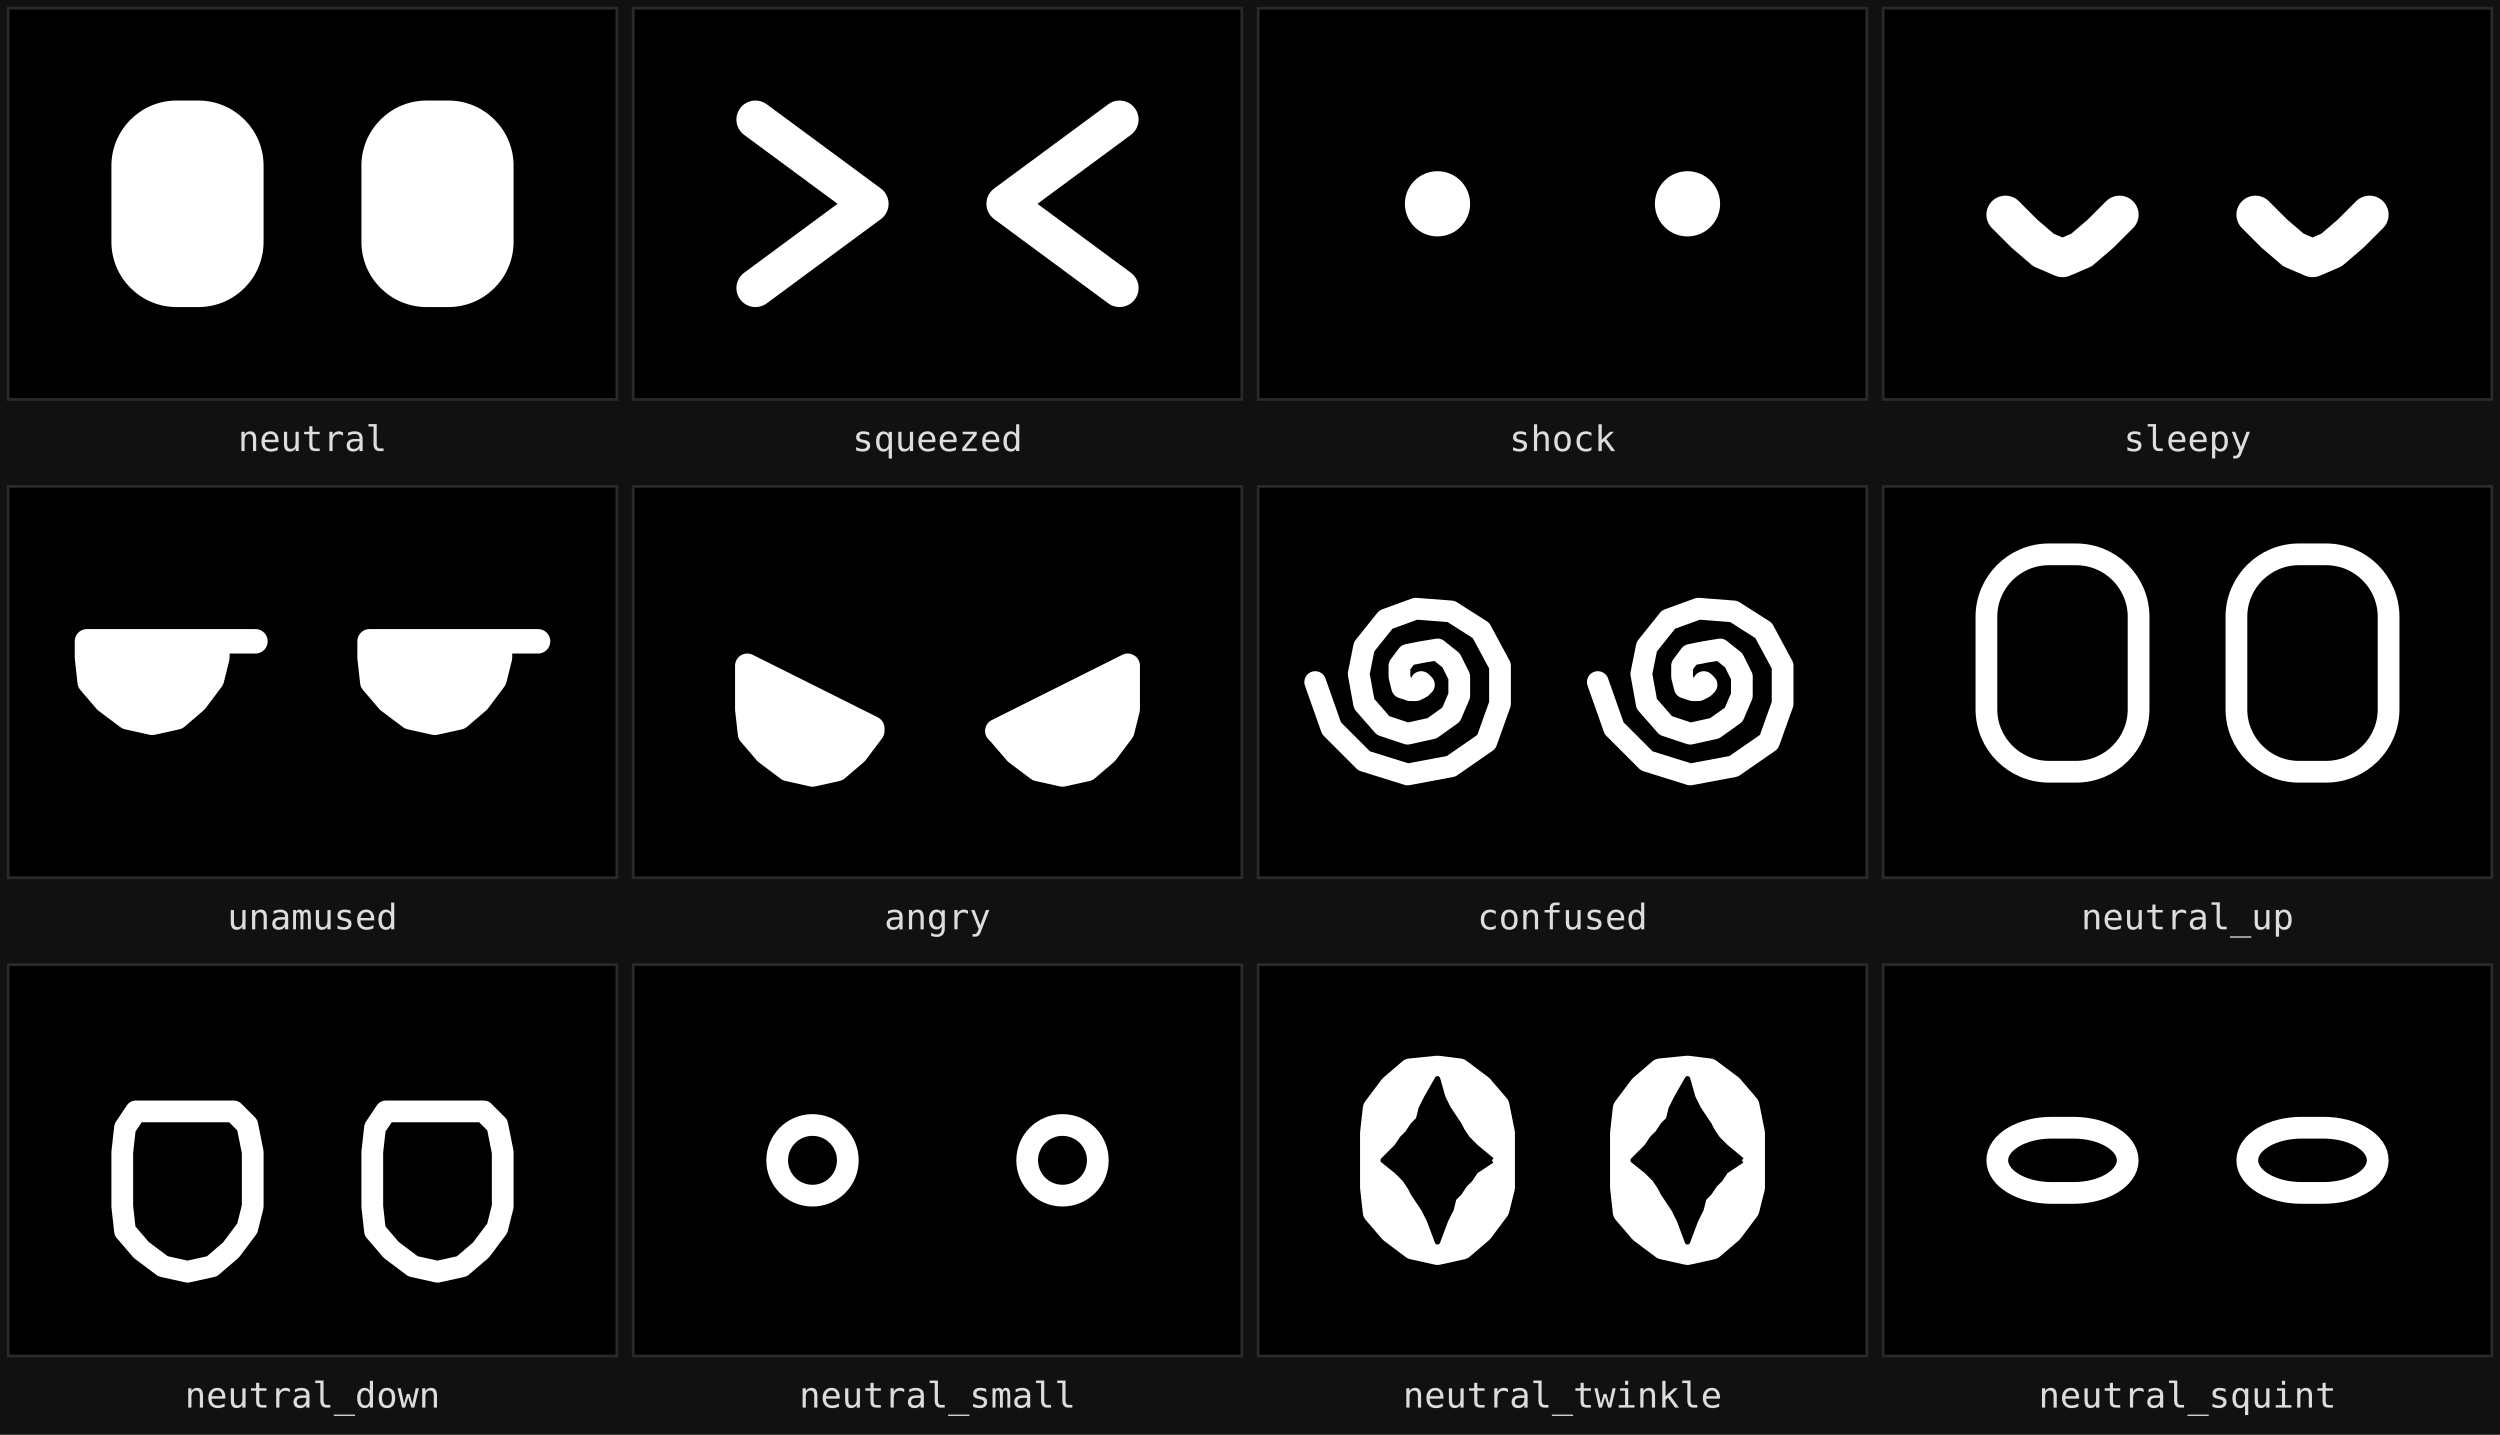
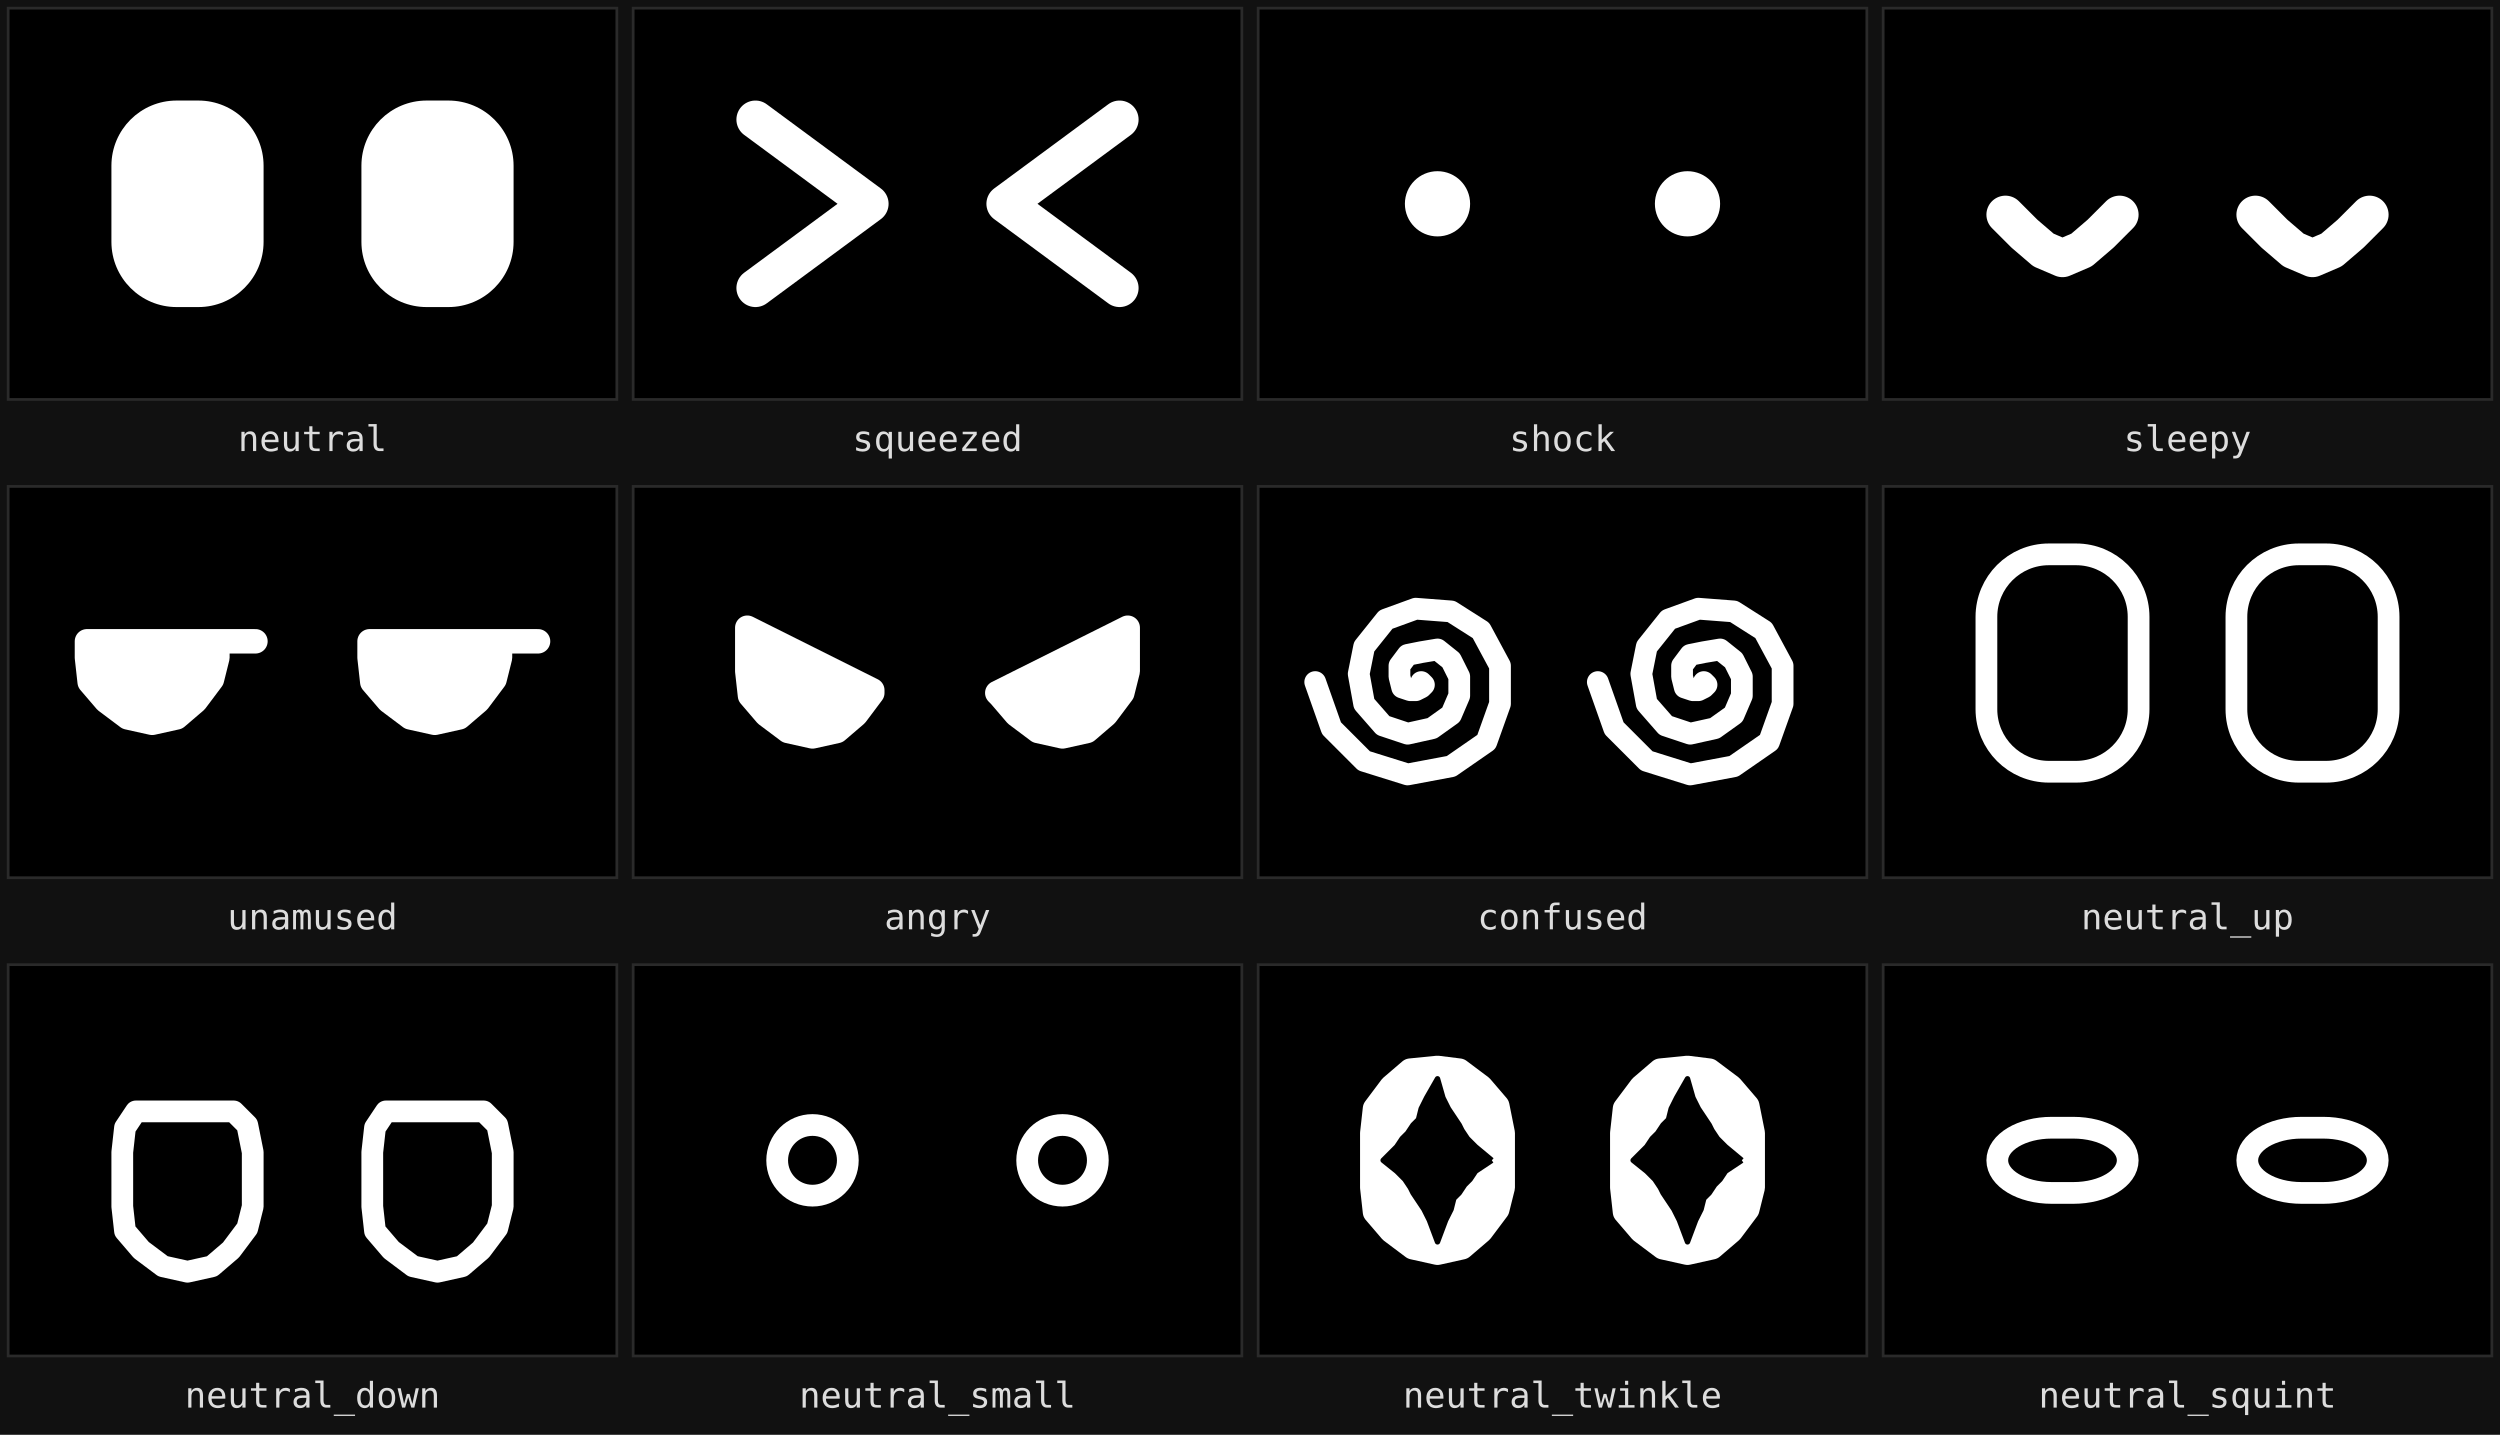
<svg xmlns="http://www.w3.org/2000/svg" viewBox="0 0 920 528" width="920">
  <rect width="920" height="528" fill="#111" />
  <g transform="translate(0,0)">
    <rect x="3" y="3" width="224" height="144" fill="#000" stroke="#2a2a2a" />
    <rect x="41" y="37" width="56" height="76" rx="24" fill="#fff" />
    <rect x="133" y="37" width="56" height="76" rx="24" fill="#fff" />
    <text x="115" y="166" fill="#ddd" font-family="monospace" font-size="13" text-anchor="middle">neutral</text>
  </g>
  <g transform="translate(230,0)">
    <rect x="3" y="3" width="224" height="144" fill="#000" stroke="#2a2a2a" />
    <polyline points="48,44 90,75 48,106" fill="none" stroke="#fff" stroke-width="14" stroke-linejoin="round" stroke-linecap="round" />
    <polyline points="182,44 140,75 182,106" fill="none" stroke="#fff" stroke-width="14" stroke-linejoin="round" stroke-linecap="round" />
    <text x="115" y="166" fill="#ddd" font-family="monospace" font-size="13" text-anchor="middle">squeezed</text>
  </g>
  <g transform="translate(460,0)">
    <rect x="3" y="3" width="224" height="144" fill="#000" stroke="#2a2a2a" />
    <rect x="57" y="63" width="24" height="24" rx="12" fill="#fff" />
    <rect x="149" y="63" width="24" height="24" rx="12" fill="#fff" />
    <text x="115" y="166" fill="#ddd" font-family="monospace" font-size="13" text-anchor="middle">shock</text>
  </g>
  <g transform="translate(690,0)">
    <rect x="3" y="3" width="224" height="144" fill="#000" stroke="#2a2a2a" />
    <polyline points="48,79 55,86 62,92 69,95 76,92 83,86 90,79" fill="none" stroke="#fff" stroke-width="14" stroke-linejoin="round" stroke-linecap="round" />
    <polyline points="140,79 147,86 154,92 161,95 168,92 175,86 182,79" fill="none" stroke="#fff" stroke-width="14" stroke-linejoin="round" stroke-linecap="round" />
    <text x="115" y="166" fill="#ddd" font-family="monospace" font-size="13" text-anchor="middle">sleepy</text>
  </g>
  <g transform="translate(0,176)">
    <rect x="3" y="3" width="224" height="144" fill="#000" stroke="#2a2a2a" />
    <polygon points="94,60 80,60 80,66 78,74 72,82 65,88 56,90 56,90 47,88 39,82 33,75 32,66 32,60 94,60" fill="#fff" fill-rule="evenodd" />
    <polyline points="94,60 80,60 80,66 78,74 72,82 65,88 56,90 56,90 47,88 39,82 33,75 32,66 32,60 94,60" fill="none" stroke="#fff" stroke-width="9" stroke-linejoin="round" stroke-linecap="round" />
    <polygon points="198,60 184,60 184,66 182,74 176,82 169,88 160,90 160,90 151,88 143,82 137,75 136,66 136,60 198,60" fill="#fff" fill-rule="evenodd" />
    <polyline points="198,60 184,60 184,66 182,74 176,82 169,88 160,90 160,90 151,88 143,82 137,75 136,66 136,60 198,60" fill="none" stroke="#fff" stroke-width="9" stroke-linejoin="round" stroke-linecap="round" />
    <text x="115" y="166" fill="#ddd" font-family="monospace" font-size="13" text-anchor="middle">unamused</text>
  </g>
  <g transform="translate(230,176)">
    <rect x="3" y="3" width="224" height="144" fill="#000" stroke="#2a2a2a" />
-     <polygon points="91,92 91,93 85,101 78,107 69,109 69,109 60,107 52,101 46,94 45,85 45,69 91,92" fill="#fff" fill-rule="evenodd" />
-     <polyline points="91,92 91,93 85,101 78,107 69,109 69,109 60,107 52,101 46,94 45,85 45,69 91,92" fill="none" stroke="#fff" stroke-width="9" stroke-linejoin="round" stroke-linecap="round" />
-     <polygon points="185,69 185,85 183,93 177,101 170,107 161,109 161,109 152,107 144,101 138,94 137,93 185,69" fill="#fff" fill-rule="evenodd" />
-     <polyline points="185,69 185,85 183,93 177,101 170,107 161,109 161,109 152,107 144,101 138,94 137,93 185,69" fill="none" stroke="#fff" stroke-width="9" stroke-linejoin="round" stroke-linecap="round" />
+     <polygon points="91,78 91,79 85,87 78,93 69,95 69,95 60,93 52,87 46,80 45,71 45,55 91,78" fill="#fff" fill-rule="evenodd" />
+     <polyline points="91,78 91,79 85,87 78,93 69,95 69,95 60,93 52,87 46,80 45,71 45,55 91,78" fill="none" stroke="#fff" stroke-width="9" stroke-linejoin="round" stroke-linecap="round" />
+     <polygon points="185,55 185,71 183,79 177,87 170,93 161,95 161,95 152,93 144,87 138,80 137,79 185,55" fill="#fff" fill-rule="evenodd" />
+     <polyline points="185,55 185,71 183,79 177,87 170,93 161,95 161,95 152,93 144,87 138,80 137,79 185,55" fill="none" stroke="#fff" stroke-width="9" stroke-linejoin="round" stroke-linecap="round" />
    <text x="115" y="166" fill="#ddd" font-family="monospace" font-size="13" text-anchor="middle">angry</text>
  </g>
  <g transform="translate(460,176)">
    <rect x="3" y="3" width="224" height="144" fill="#000" stroke="#2a2a2a" />
    <polyline points="63,75 63,75 64,76 63,77 61,78 59,78 56,77 55,73 55,69 58,65 63,64 69,63 74,67 77,73 77,80 74,87 67,92 58,94 49,91 42,83 40,72 42,62 50,52 61,48 74,49 85,56 92,69 92,83 87,97 74,106 58,109 42,104 30,92 24,75" fill="none" stroke="#fff" stroke-width="8" stroke-linejoin="round" stroke-linecap="round" />
    <polyline points="167,75 167,75 168,76 167,77 165,78 163,78 160,77 159,73 159,69 162,65 167,64 173,63 178,67 181,73 181,80 178,87 171,92 162,94 153,91 146,83 144,72 146,62 154,52 165,48 178,49 189,56 196,69 196,83 191,97 178,106 162,109 146,104 134,92 128,75" fill="none" stroke="#fff" stroke-width="8" stroke-linejoin="round" stroke-linecap="round" />
    <text x="115" y="166" fill="#ddd" font-family="monospace" font-size="13" text-anchor="middle">confused</text>
  </g>
  <g transform="translate(690,176)">
    <rect x="3" y="3" width="224" height="144" fill="#000" stroke="#2a2a2a" />
    <rect x="41" y="28" width="56" height="80" rx="23" fill="none" stroke="#fff" stroke-width="8" />
    <rect x="133" y="28" width="56" height="80" rx="23" fill="none" stroke="#fff" stroke-width="8" />
    <text x="115" y="166" fill="#ddd" font-family="monospace" font-size="13" text-anchor="middle">neutral_up</text>
  </g>
  <g transform="translate(0,352)">
    <rect x="3" y="3" width="224" height="144" fill="#000" stroke="#2a2a2a" />
    <polyline points="45,72 46,63 50,57 86,57 91,62 93,72 93,92 91,100 85,108 78,114 69,116 69,116 60,114 52,108 46,101 45,92 45,72" fill="none" stroke="#fff" stroke-width="8" stroke-linejoin="round" stroke-linecap="round" />
    <polyline points="137,72 138,63 142,57 178,57 183,62 185,72 185,92 183,100 177,108 170,114 161,116 161,116 152,114 144,108 138,101 137,92 137,72" fill="none" stroke="#fff" stroke-width="8" stroke-linejoin="round" stroke-linecap="round" />
    <text x="115" y="166" fill="#ddd" font-family="monospace" font-size="13" text-anchor="middle">neutral_down</text>
  </g>
  <g transform="translate(230,352)">
    <rect x="3" y="3" width="224" height="144" fill="#000" stroke="#2a2a2a" />
    <rect x="56" y="62" width="26" height="26" rx="13" fill="none" stroke="#fff" stroke-width="8" />
    <rect x="148" y="62" width="26" height="26" rx="13" fill="none" stroke="#fff" stroke-width="8" />
    <text x="115" y="166" fill="#ddd" font-family="monospace" font-size="13" text-anchor="middle">neutral_small</text>
  </g>
  <g transform="translate(460,352)">
    <rect x="3" y="3" width="224" height="144" fill="#000" stroke="#2a2a2a" />
    <polygon points="45,65 46,56 52,48 59,42 69,41 69,41 77,42 85,48 91,55 93,65 93,85 91,93 85,101 78,107 69,109 69,109 60,107 52,101 46,94 45,85 45,65 89,75 83,79 81,82 79,84 77,87 75,89 74,93 72,97 69,105 66,97 64,93 62,90 60,87 59,85 57,82 54,79 49,75 54,70 56,67 58,65 60,62 62,60 63,56 65,52 69,45 71,52 73,56 75,59 77,62 78,64 80,67 83,70 89,75" fill="#fff" fill-rule="evenodd" />
    <polyline points="45,65 46,56 52,48 59,42 69,41 69,41 77,42 85,48 91,55 93,65 93,85 91,93 85,101 78,107 69,109 69,109 60,107 52,101 46,94 45,85 45,65" fill="none" stroke="#fff" stroke-width="9" stroke-linejoin="round" stroke-linecap="round" />
    <polyline points="89,75 83,79 81,82 79,84 77,87 75,89 74,93 72,97 69,105 66,97 64,93 62,90 60,87 59,85 57,82 54,79 49,75 54,70 56,67 58,65 60,62 62,60 63,56 65,52 69,45 71,52 73,56 75,59 77,62 78,64 80,67 83,70 89,75" fill="none" stroke="#000" stroke-width="2" stroke-linejoin="round" />
    <polygon points="137,65 138,56 144,48 151,42 161,41 161,41 169,42 177,48 183,55 185,65 185,85 183,93 177,101 170,107 161,109 161,109 152,107 144,101 138,94 137,85 137,65 181,75 175,79 173,82 171,84 169,87 167,89 166,93 164,97 161,105 158,97 156,93 154,90 152,87 151,85 149,82 146,79 141,75 146,70 148,67 150,65 152,62 154,60 155,56 157,52 161,45 163,52 165,56 167,59 169,62 170,64 172,67 175,70 181,75" fill="#fff" fill-rule="evenodd" />
    <polyline points="137,65 138,56 144,48 151,42 161,41 161,41 169,42 177,48 183,55 185,65 185,85 183,93 177,101 170,107 161,109 161,109 152,107 144,101 138,94 137,85 137,65" fill="none" stroke="#fff" stroke-width="9" stroke-linejoin="round" stroke-linecap="round" />
    <polyline points="181,75 175,79 173,82 171,84 169,87 167,89 166,93 164,97 161,105 158,97 156,93 154,90 152,87 151,85 149,82 146,79 141,75 146,70 148,67 150,65 152,62 154,60 155,56 157,52 161,45 163,52 165,56 167,59 169,62 170,64 172,67 175,70 181,75" fill="none" stroke="#000" stroke-width="2" stroke-linejoin="round" />
    <text x="115" y="166" fill="#ddd" font-family="monospace" font-size="13" text-anchor="middle">neutral_twinkle</text>
  </g>
  <g transform="translate(690,352)">
    <rect x="3" y="3" width="224" height="144" fill="#000" stroke="#2a2a2a" />
    <rect x="45" y="63" width="48" height="24" rx="20" fill="none" stroke="#fff" stroke-width="8" />
    <rect x="137" y="63" width="48" height="24" rx="20" fill="none" stroke="#fff" stroke-width="8" />
    <text x="115" y="166" fill="#ddd" font-family="monospace" font-size="13" text-anchor="middle">neutral_squint</text>
  </g>
</svg>
